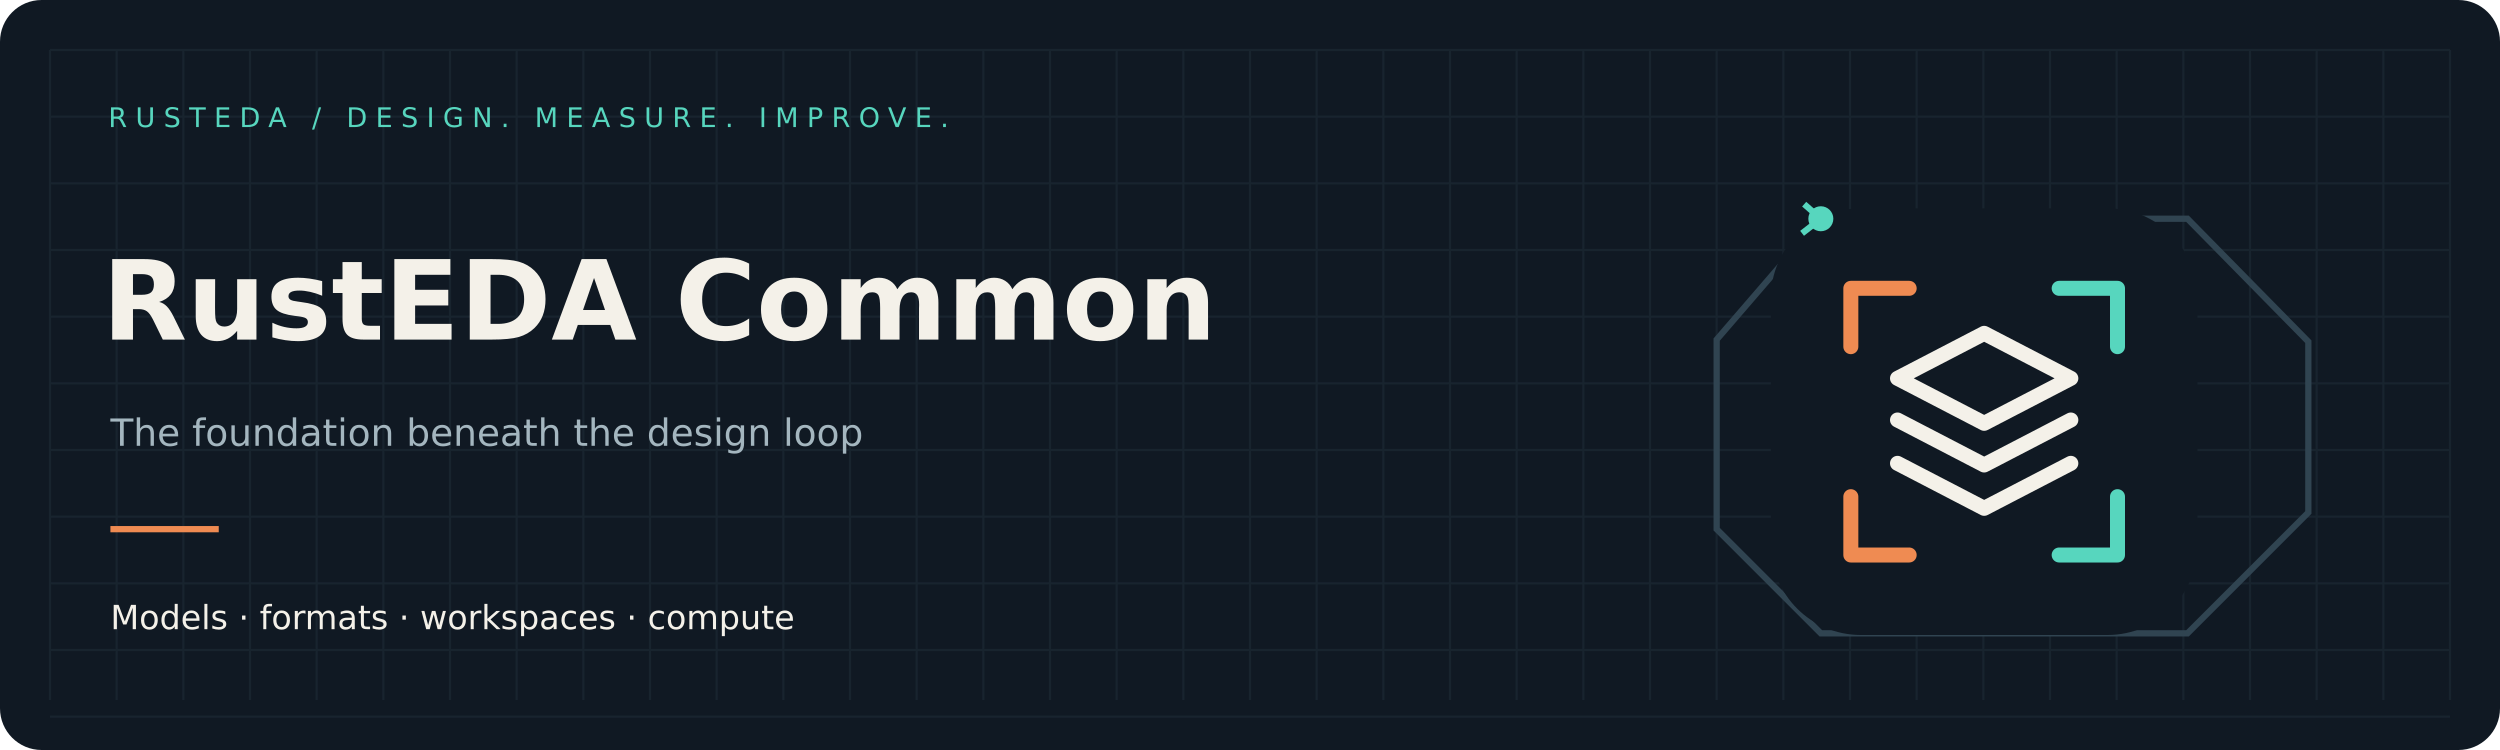
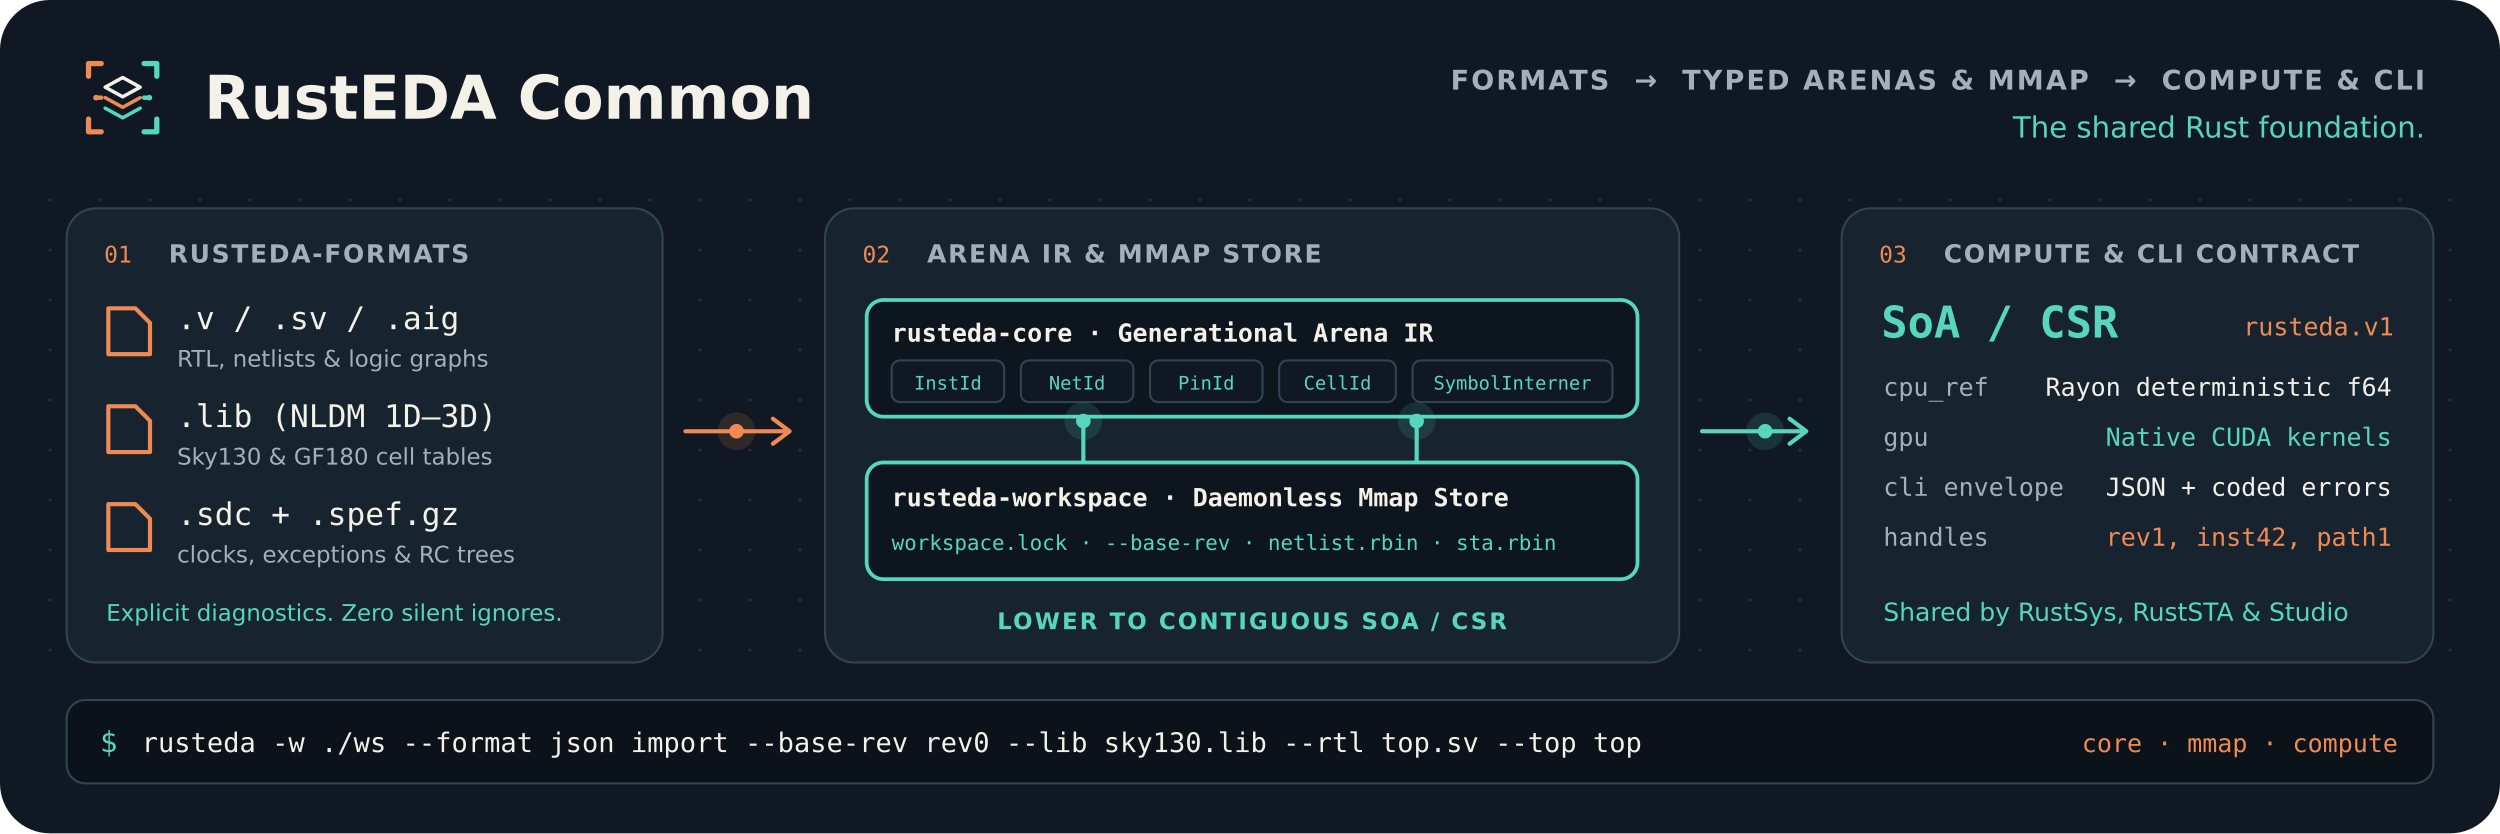
- <svg xmlns="http://www.w3.org/2000/svg" width="1200" height="360" viewBox="0 0 1200 360" role="img" aria-labelledby="title desc">
-   <rect width="1200" height="360" rx="20" fill="#101923" />
-   <g stroke="#304451" opacity=".25">
-     <path d="M24 24V336" />
-     <path d="M56 24V336" />
-     <path d="M88 24V336" />
-     <path d="M120 24V336" />
-     <path d="M152 24V336" />
-     <path d="M184 24V336" />
-     <path d="M216 24V336" />
-     <path d="M248 24V336" />
-     <path d="M280 24V336" />
-     <path d="M312 24V336" />
-     <path d="M344 24V336" />
-     <path d="M376 24V336" />
-     <path d="M408 24V336" />
-     <path d="M440 24V336" />
-     <path d="M472 24V336" />
-     <path d="M504 24V336" />
-     <path d="M536 24V336" />
-     <path d="M568 24V336" />
-     <path d="M600 24V336" />
-     <path d="M632 24V336" />
-     <path d="M664 24V336" />
-     <path d="M696 24V336" />
-     <path d="M728 24V336" />
-     <path d="M760 24V336" />
-     <path d="M792 24V336" />
-     <path d="M824 24V336" />
-     <path d="M856 24V336" />
-     <path d="M888 24V336" />
-     <path d="M920 24V336" />
-     <path d="M952 24V336" />
-     <path d="M984 24V336" />
-     <path d="M1016 24V336" />
-     <path d="M1048 24V336" />
-     <path d="M1080 24V336" />
-     <path d="M1112 24V336" />
-     <path d="M1144 24V336" />
-     <path d="M1176 24V336" />
-     <path d="M24 24H1176" />
-     <path d="M24 56H1176" />
-     <path d="M24 88H1176" />
-     <path d="M24 120H1176" />
-     <path d="M24 152H1176" />
-     <path d="M24 184H1176" />
-     <path d="M24 216H1176" />
-     <path d="M24 248H1176" />
-     <path d="M24 280H1176" />
-     <path d="M24 312H1176" />
-     <path d="M24 344H1176" />
+ <svg xmlns="http://www.w3.org/2000/svg" width="1200" height="400" viewBox="0 0 1200 400" role="img" aria-labelledby="title desc">
+   <rect width="1200" height="400" rx="24" fill="#101923" />
+   <g opacity=".15">
+     <circle cx="24" cy="96" r=".75" fill="#A1B0BA" />
+     <circle cx="24" cy="120" r=".75" fill="#A1B0BA" />
+     <circle cx="24" cy="144" r=".75" fill="#A1B0BA" />
+     <circle cx="24" cy="168" r=".75" fill="#A1B0BA" />
+     <circle cx="24" cy="192" r=".75" fill="#A1B0BA" />
+     <circle cx="24" cy="216" r=".75" fill="#A1B0BA" />
+     <circle cx="24" cy="240" r=".75" fill="#A1B0BA" />
+     <circle cx="24" cy="264" r=".75" fill="#A1B0BA" />
+     <circle cx="24" cy="288" r=".75" fill="#A1B0BA" />
+     <circle cx="24" cy="312" r=".75" fill="#A1B0BA" />
+     <circle cx="48" cy="96" r=".75" fill="#A1B0BA" />
+     <circle cx="48" cy="120" r=".75" fill="#A1B0BA" />
+     <circle cx="48" cy="144" r=".75" fill="#A1B0BA" />
+     <circle cx="48" cy="168" r=".75" fill="#A1B0BA" />
+     <circle cx="48" cy="192" r=".75" fill="#A1B0BA" />
+     <circle cx="48" cy="216" r=".75" fill="#A1B0BA" />
+     <circle cx="48" cy="240" r=".75" fill="#A1B0BA" />
+     <circle cx="48" cy="264" r=".75" fill="#A1B0BA" />
+     <circle cx="48" cy="288" r=".75" fill="#A1B0BA" />
+     <circle cx="48" cy="312" r=".75" fill="#A1B0BA" />
+     <circle cx="72" cy="96" r=".75" fill="#A1B0BA" />
+     <circle cx="72" cy="120" r=".75" fill="#A1B0BA" />
+     <circle cx="72" cy="144" r=".75" fill="#A1B0BA" />
+     <circle cx="72" cy="168" r=".75" fill="#A1B0BA" />
+     <circle cx="72" cy="192" r=".75" fill="#A1B0BA" />
+     <circle cx="72" cy="216" r=".75" fill="#A1B0BA" />
+     <circle cx="72" cy="240" r=".75" fill="#A1B0BA" />
+     <circle cx="72" cy="264" r=".75" fill="#A1B0BA" />
+     <circle cx="72" cy="288" r=".75" fill="#A1B0BA" />
+     <circle cx="72" cy="312" r=".75" fill="#A1B0BA" />
+     <circle cx="96" cy="96" r=".75" fill="#A1B0BA" />
+     <circle cx="96" cy="120" r=".75" fill="#A1B0BA" />
+     <circle cx="96" cy="144" r=".75" fill="#A1B0BA" />
+     <circle cx="96" cy="168" r=".75" fill="#A1B0BA" />
+     <circle cx="96" cy="192" r=".75" fill="#A1B0BA" />
+     <circle cx="96" cy="216" r=".75" fill="#A1B0BA" />
+     <circle cx="96" cy="240" r=".75" fill="#A1B0BA" />
+     <circle cx="96" cy="264" r=".75" fill="#A1B0BA" />
+     <circle cx="96" cy="288" r=".75" fill="#A1B0BA" />
+     <circle cx="96" cy="312" r=".75" fill="#A1B0BA" />
+     <circle cx="120" cy="96" r=".75" fill="#A1B0BA" />
+     <circle cx="120" cy="120" r=".75" fill="#A1B0BA" />
+     <circle cx="120" cy="144" r=".75" fill="#A1B0BA" />
+     <circle cx="120" cy="168" r=".75" fill="#A1B0BA" />
+     <circle cx="120" cy="192" r=".75" fill="#A1B0BA" />
+     <circle cx="120" cy="216" r=".75" fill="#A1B0BA" />
+     <circle cx="120" cy="240" r=".75" fill="#A1B0BA" />
+     <circle cx="120" cy="264" r=".75" fill="#A1B0BA" />
+     <circle cx="120" cy="288" r=".75" fill="#A1B0BA" />
+     <circle cx="120" cy="312" r=".75" fill="#A1B0BA" />
+     <circle cx="144" cy="96" r=".75" fill="#A1B0BA" />
+     <circle cx="144" cy="120" r=".75" fill="#A1B0BA" />
+     <circle cx="144" cy="144" r=".75" fill="#A1B0BA" />
+     <circle cx="144" cy="168" r=".75" fill="#A1B0BA" />
+     <circle cx="144" cy="192" r=".75" fill="#A1B0BA" />
+     <circle cx="144" cy="216" r=".75" fill="#A1B0BA" />
+     <circle cx="144" cy="240" r=".75" fill="#A1B0BA" />
+     <circle cx="144" cy="264" r=".75" fill="#A1B0BA" />
+     <circle cx="144" cy="288" r=".75" fill="#A1B0BA" />
+     <circle cx="144" cy="312" r=".75" fill="#A1B0BA" />
+     <circle cx="168" cy="96" r=".75" fill="#A1B0BA" />
+     <circle cx="168" cy="120" r=".75" fill="#A1B0BA" />
+     <circle cx="168" cy="144" r=".75" fill="#A1B0BA" />
+     <circle cx="168" cy="168" r=".75" fill="#A1B0BA" />
+     <circle cx="168" cy="192" r=".75" fill="#A1B0BA" />
+     <circle cx="168" cy="216" r=".75" fill="#A1B0BA" />
+     <circle cx="168" cy="240" r=".75" fill="#A1B0BA" />
+     <circle cx="168" cy="264" r=".75" fill="#A1B0BA" />
+     <circle cx="168" cy="288" r=".75" fill="#A1B0BA" />
+     <circle cx="168" cy="312" r=".75" fill="#A1B0BA" />
+     <circle cx="192" cy="96" r=".75" fill="#A1B0BA" />
+     <circle cx="192" cy="120" r=".75" fill="#A1B0BA" />
+     <circle cx="192" cy="144" r=".75" fill="#A1B0BA" />
+     <circle cx="192" cy="168" r=".75" fill="#A1B0BA" />
+     <circle cx="192" cy="192" r=".75" fill="#A1B0BA" />
+     <circle cx="192" cy="216" r=".75" fill="#A1B0BA" />
+     <circle cx="192" cy="240" r=".75" fill="#A1B0BA" />
+     <circle cx="192" cy="264" r=".75" fill="#A1B0BA" />
+     <circle cx="192" cy="288" r=".75" fill="#A1B0BA" />
+     <circle cx="192" cy="312" r=".75" fill="#A1B0BA" />
+     <circle cx="216" cy="96" r=".75" fill="#A1B0BA" />
+     <circle cx="216" cy="120" r=".75" fill="#A1B0BA" />
+     <circle cx="216" cy="144" r=".75" fill="#A1B0BA" />
+     <circle cx="216" cy="168" r=".75" fill="#A1B0BA" />
+     <circle cx="216" cy="192" r=".75" fill="#A1B0BA" />
+     <circle cx="216" cy="216" r=".75" fill="#A1B0BA" />
+     <circle cx="216" cy="240" r=".75" fill="#A1B0BA" />
+     <circle cx="216" cy="264" r=".75" fill="#A1B0BA" />
+     <circle cx="216" cy="288" r=".75" fill="#A1B0BA" />
+     <circle cx="216" cy="312" r=".75" fill="#A1B0BA" />
+     <circle cx="240" cy="96" r=".75" fill="#A1B0BA" />
+     <circle cx="240" cy="120" r=".75" fill="#A1B0BA" />
+     <circle cx="240" cy="144" r=".75" fill="#A1B0BA" />
+     <circle cx="240" cy="168" r=".75" fill="#A1B0BA" />
+     <circle cx="240" cy="192" r=".75" fill="#A1B0BA" />
+     <circle cx="240" cy="216" r=".75" fill="#A1B0BA" />
+     <circle cx="240" cy="240" r=".75" fill="#A1B0BA" />
+     <circle cx="240" cy="264" r=".75" fill="#A1B0BA" />
+     <circle cx="240" cy="288" r=".75" fill="#A1B0BA" />
+     <circle cx="240" cy="312" r=".75" fill="#A1B0BA" />
+     <circle cx="264" cy="96" r=".75" fill="#A1B0BA" />
+     <circle cx="264" cy="120" r=".75" fill="#A1B0BA" />
+     <circle cx="264" cy="144" r=".75" fill="#A1B0BA" />
+     <circle cx="264" cy="168" r=".75" fill="#A1B0BA" />
+     <circle cx="264" cy="192" r=".75" fill="#A1B0BA" />
+     <circle cx="264" cy="216" r=".75" fill="#A1B0BA" />
+     <circle cx="264" cy="240" r=".75" fill="#A1B0BA" />
+     <circle cx="264" cy="264" r=".75" fill="#A1B0BA" />
+     <circle cx="264" cy="288" r=".75" fill="#A1B0BA" />
+     <circle cx="264" cy="312" r=".75" fill="#A1B0BA" />
+     <circle cx="288" cy="96" r=".75" fill="#A1B0BA" />
+     <circle cx="288" cy="120" r=".75" fill="#A1B0BA" />
+     <circle cx="288" cy="144" r=".75" fill="#A1B0BA" />
+     <circle cx="288" cy="168" r=".75" fill="#A1B0BA" />
+     <circle cx="288" cy="192" r=".75" fill="#A1B0BA" />
+     <circle cx="288" cy="216" r=".75" fill="#A1B0BA" />
+     <circle cx="288" cy="240" r=".75" fill="#A1B0BA" />
+     <circle cx="288" cy="264" r=".75" fill="#A1B0BA" />
+     <circle cx="288" cy="288" r=".75" fill="#A1B0BA" />
+     <circle cx="288" cy="312" r=".75" fill="#A1B0BA" />
+     <circle cx="312" cy="96" r=".75" fill="#A1B0BA" />
+     <circle cx="312" cy="120" r=".75" fill="#A1B0BA" />
+     <circle cx="312" cy="144" r=".75" fill="#A1B0BA" />
+     <circle cx="312" cy="168" r=".75" fill="#A1B0BA" />
+     <circle cx="312" cy="192" r=".75" fill="#A1B0BA" />
+     <circle cx="312" cy="216" r=".75" fill="#A1B0BA" />
+     <circle cx="312" cy="240" r=".75" fill="#A1B0BA" />
+     <circle cx="312" cy="264" r=".75" fill="#A1B0BA" />
+     <circle cx="312" cy="288" r=".75" fill="#A1B0BA" />
+     <circle cx="312" cy="312" r=".75" fill="#A1B0BA" />
+     <circle cx="336" cy="96" r=".75" fill="#A1B0BA" />
+     <circle cx="336" cy="120" r=".75" fill="#A1B0BA" />
+     <circle cx="336" cy="144" r=".75" fill="#A1B0BA" />
+     <circle cx="336" cy="168" r=".75" fill="#A1B0BA" />
+     <circle cx="336" cy="192" r=".75" fill="#A1B0BA" />
+     <circle cx="336" cy="216" r=".75" fill="#A1B0BA" />
+     <circle cx="336" cy="240" r=".75" fill="#A1B0BA" />
+     <circle cx="336" cy="264" r=".75" fill="#A1B0BA" />
+     <circle cx="336" cy="288" r=".75" fill="#A1B0BA" />
+     <circle cx="336" cy="312" r=".75" fill="#A1B0BA" />
+     <circle cx="360" cy="96" r=".75" fill="#A1B0BA" />
+     <circle cx="360" cy="120" r=".75" fill="#A1B0BA" />
+     <circle cx="360" cy="144" r=".75" fill="#A1B0BA" />
+     <circle cx="360" cy="168" r=".75" fill="#A1B0BA" />
+     <circle cx="360" cy="192" r=".75" fill="#A1B0BA" />
+     <circle cx="360" cy="216" r=".75" fill="#A1B0BA" />
+     <circle cx="360" cy="240" r=".75" fill="#A1B0BA" />
+     <circle cx="360" cy="264" r=".75" fill="#A1B0BA" />
+     <circle cx="360" cy="288" r=".75" fill="#A1B0BA" />
+     <circle cx="360" cy="312" r=".75" fill="#A1B0BA" />
+     <circle cx="384" cy="96" r=".75" fill="#A1B0BA" />
+     <circle cx="384" cy="120" r=".75" fill="#A1B0BA" />
+     <circle cx="384" cy="144" r=".75" fill="#A1B0BA" />
+     <circle cx="384" cy="168" r=".75" fill="#A1B0BA" />
+     <circle cx="384" cy="192" r=".75" fill="#A1B0BA" />
+     <circle cx="384" cy="216" r=".75" fill="#A1B0BA" />
+     <circle cx="384" cy="240" r=".75" fill="#A1B0BA" />
+     <circle cx="384" cy="264" r=".75" fill="#A1B0BA" />
+     <circle cx="384" cy="288" r=".75" fill="#A1B0BA" />
+     <circle cx="384" cy="312" r=".75" fill="#A1B0BA" />
+     <circle cx="408" cy="96" r=".75" fill="#A1B0BA" />
+     <circle cx="408" cy="120" r=".75" fill="#A1B0BA" />
+     <circle cx="408" cy="144" r=".75" fill="#A1B0BA" />
+     <circle cx="408" cy="168" r=".75" fill="#A1B0BA" />
+     <circle cx="408" cy="192" r=".75" fill="#A1B0BA" />
+     <circle cx="408" cy="216" r=".75" fill="#A1B0BA" />
+     <circle cx="408" cy="240" r=".75" fill="#A1B0BA" />
+     <circle cx="408" cy="264" r=".75" fill="#A1B0BA" />
+     <circle cx="408" cy="288" r=".75" fill="#A1B0BA" />
+     <circle cx="408" cy="312" r=".75" fill="#A1B0BA" />
+     <circle cx="432" cy="96" r=".75" fill="#A1B0BA" />
+     <circle cx="432" cy="120" r=".75" fill="#A1B0BA" />
+     <circle cx="432" cy="144" r=".75" fill="#A1B0BA" />
+     <circle cx="432" cy="168" r=".75" fill="#A1B0BA" />
+     <circle cx="432" cy="192" r=".75" fill="#A1B0BA" />
+     <circle cx="432" cy="216" r=".75" fill="#A1B0BA" />
+     <circle cx="432" cy="240" r=".75" fill="#A1B0BA" />
+     <circle cx="432" cy="264" r=".75" fill="#A1B0BA" />
+     <circle cx="432" cy="288" r=".75" fill="#A1B0BA" />
+     <circle cx="432" cy="312" r=".75" fill="#A1B0BA" />
+     <circle cx="456" cy="96" r=".75" fill="#A1B0BA" />
+     <circle cx="456" cy="120" r=".75" fill="#A1B0BA" />
+     <circle cx="456" cy="144" r=".75" fill="#A1B0BA" />
+     <circle cx="456" cy="168" r=".75" fill="#A1B0BA" />
+     <circle cx="456" cy="192" r=".75" fill="#A1B0BA" />
+     <circle cx="456" cy="216" r=".75" fill="#A1B0BA" />
+     <circle cx="456" cy="240" r=".75" fill="#A1B0BA" />
+     <circle cx="456" cy="264" r=".75" fill="#A1B0BA" />
+     <circle cx="456" cy="288" r=".75" fill="#A1B0BA" />
+     <circle cx="456" cy="312" r=".75" fill="#A1B0BA" />
+     <circle cx="480" cy="96" r=".75" fill="#A1B0BA" />
+     <circle cx="480" cy="120" r=".75" fill="#A1B0BA" />
+     <circle cx="480" cy="144" r=".75" fill="#A1B0BA" />
+     <circle cx="480" cy="168" r=".75" fill="#A1B0BA" />
+     <circle cx="480" cy="192" r=".75" fill="#A1B0BA" />
+     <circle cx="480" cy="216" r=".75" fill="#A1B0BA" />
+     <circle cx="480" cy="240" r=".75" fill="#A1B0BA" />
+     <circle cx="480" cy="264" r=".75" fill="#A1B0BA" />
+     <circle cx="480" cy="288" r=".75" fill="#A1B0BA" />
+     <circle cx="480" cy="312" r=".75" fill="#A1B0BA" />
+     <circle cx="504" cy="96" r=".75" fill="#A1B0BA" />
+     <circle cx="504" cy="120" r=".75" fill="#A1B0BA" />
+     <circle cx="504" cy="144" r=".75" fill="#A1B0BA" />
+     <circle cx="504" cy="168" r=".75" fill="#A1B0BA" />
+     <circle cx="504" cy="192" r=".75" fill="#A1B0BA" />
+     <circle cx="504" cy="216" r=".75" fill="#A1B0BA" />
+     <circle cx="504" cy="240" r=".75" fill="#A1B0BA" />
+     <circle cx="504" cy="264" r=".75" fill="#A1B0BA" />
+     <circle cx="504" cy="288" r=".75" fill="#A1B0BA" />
+     <circle cx="504" cy="312" r=".75" fill="#A1B0BA" />
+     <circle cx="528" cy="96" r=".75" fill="#A1B0BA" />
+     <circle cx="528" cy="120" r=".75" fill="#A1B0BA" />
+     <circle cx="528" cy="144" r=".75" fill="#A1B0BA" />
+     <circle cx="528" cy="168" r=".75" fill="#A1B0BA" />
+     <circle cx="528" cy="192" r=".75" fill="#A1B0BA" />
+     <circle cx="528" cy="216" r=".75" fill="#A1B0BA" />
+     <circle cx="528" cy="240" r=".75" fill="#A1B0BA" />
+     <circle cx="528" cy="264" r=".75" fill="#A1B0BA" />
+     <circle cx="528" cy="288" r=".75" fill="#A1B0BA" />
+     <circle cx="528" cy="312" r=".75" fill="#A1B0BA" />
+     <circle cx="552" cy="96" r=".75" fill="#A1B0BA" />
+     <circle cx="552" cy="120" r=".75" fill="#A1B0BA" />
+     <circle cx="552" cy="144" r=".75" fill="#A1B0BA" />
+     <circle cx="552" cy="168" r=".75" fill="#A1B0BA" />
+     <circle cx="552" cy="192" r=".75" fill="#A1B0BA" />
+     <circle cx="552" cy="216" r=".75" fill="#A1B0BA" />
+     <circle cx="552" cy="240" r=".75" fill="#A1B0BA" />
+     <circle cx="552" cy="264" r=".75" fill="#A1B0BA" />
+     <circle cx="552" cy="288" r=".75" fill="#A1B0BA" />
+     <circle cx="552" cy="312" r=".75" fill="#A1B0BA" />
+     <circle cx="576" cy="96" r=".75" fill="#A1B0BA" />
+     <circle cx="576" cy="120" r=".75" fill="#A1B0BA" />
+     <circle cx="576" cy="144" r=".75" fill="#A1B0BA" />
+     <circle cx="576" cy="168" r=".75" fill="#A1B0BA" />
+     <circle cx="576" cy="192" r=".75" fill="#A1B0BA" />
+     <circle cx="576" cy="216" r=".75" fill="#A1B0BA" />
+     <circle cx="576" cy="240" r=".75" fill="#A1B0BA" />
+     <circle cx="576" cy="264" r=".75" fill="#A1B0BA" />
+     <circle cx="576" cy="288" r=".75" fill="#A1B0BA" />
+     <circle cx="576" cy="312" r=".75" fill="#A1B0BA" />
+     <circle cx="600" cy="96" r=".75" fill="#A1B0BA" />
+     <circle cx="600" cy="120" r=".75" fill="#A1B0BA" />
+     <circle cx="600" cy="144" r=".75" fill="#A1B0BA" />
+     <circle cx="600" cy="168" r=".75" fill="#A1B0BA" />
+     <circle cx="600" cy="192" r=".75" fill="#A1B0BA" />
+     <circle cx="600" cy="216" r=".75" fill="#A1B0BA" />
+     <circle cx="600" cy="240" r=".75" fill="#A1B0BA" />
+     <circle cx="600" cy="264" r=".75" fill="#A1B0BA" />
+     <circle cx="600" cy="288" r=".75" fill="#A1B0BA" />
+     <circle cx="600" cy="312" r=".75" fill="#A1B0BA" />
+     <circle cx="624" cy="96" r=".75" fill="#A1B0BA" />
+     <circle cx="624" cy="120" r=".75" fill="#A1B0BA" />
+     <circle cx="624" cy="144" r=".75" fill="#A1B0BA" />
+     <circle cx="624" cy="168" r=".75" fill="#A1B0BA" />
+     <circle cx="624" cy="192" r=".75" fill="#A1B0BA" />
+     <circle cx="624" cy="216" r=".75" fill="#A1B0BA" />
+     <circle cx="624" cy="240" r=".75" fill="#A1B0BA" />
+     <circle cx="624" cy="264" r=".75" fill="#A1B0BA" />
+     <circle cx="624" cy="288" r=".75" fill="#A1B0BA" />
+     <circle cx="624" cy="312" r=".75" fill="#A1B0BA" />
+     <circle cx="648" cy="96" r=".75" fill="#A1B0BA" />
+     <circle cx="648" cy="120" r=".75" fill="#A1B0BA" />
+     <circle cx="648" cy="144" r=".75" fill="#A1B0BA" />
+     <circle cx="648" cy="168" r=".75" fill="#A1B0BA" />
+     <circle cx="648" cy="192" r=".75" fill="#A1B0BA" />
+     <circle cx="648" cy="216" r=".75" fill="#A1B0BA" />
+     <circle cx="648" cy="240" r=".75" fill="#A1B0BA" />
+     <circle cx="648" cy="264" r=".75" fill="#A1B0BA" />
+     <circle cx="648" cy="288" r=".75" fill="#A1B0BA" />
+     <circle cx="648" cy="312" r=".75" fill="#A1B0BA" />
+     <circle cx="672" cy="96" r=".75" fill="#A1B0BA" />
+     <circle cx="672" cy="120" r=".75" fill="#A1B0BA" />
+     <circle cx="672" cy="144" r=".75" fill="#A1B0BA" />
+     <circle cx="672" cy="168" r=".75" fill="#A1B0BA" />
+     <circle cx="672" cy="192" r=".75" fill="#A1B0BA" />
+     <circle cx="672" cy="216" r=".75" fill="#A1B0BA" />
+     <circle cx="672" cy="240" r=".75" fill="#A1B0BA" />
+     <circle cx="672" cy="264" r=".75" fill="#A1B0BA" />
+     <circle cx="672" cy="288" r=".75" fill="#A1B0BA" />
+     <circle cx="672" cy="312" r=".75" fill="#A1B0BA" />
+     <circle cx="696" cy="96" r=".75" fill="#A1B0BA" />
+     <circle cx="696" cy="120" r=".75" fill="#A1B0BA" />
+     <circle cx="696" cy="144" r=".75" fill="#A1B0BA" />
+     <circle cx="696" cy="168" r=".75" fill="#A1B0BA" />
+     <circle cx="696" cy="192" r=".75" fill="#A1B0BA" />
+     <circle cx="696" cy="216" r=".75" fill="#A1B0BA" />
+     <circle cx="696" cy="240" r=".75" fill="#A1B0BA" />
+     <circle cx="696" cy="264" r=".75" fill="#A1B0BA" />
+     <circle cx="696" cy="288" r=".75" fill="#A1B0BA" />
+     <circle cx="696" cy="312" r=".75" fill="#A1B0BA" />
+     <circle cx="720" cy="96" r=".75" fill="#A1B0BA" />
+     <circle cx="720" cy="120" r=".75" fill="#A1B0BA" />
+     <circle cx="720" cy="144" r=".75" fill="#A1B0BA" />
+     <circle cx="720" cy="168" r=".75" fill="#A1B0BA" />
+     <circle cx="720" cy="192" r=".75" fill="#A1B0BA" />
+     <circle cx="720" cy="216" r=".75" fill="#A1B0BA" />
+     <circle cx="720" cy="240" r=".75" fill="#A1B0BA" />
+     <circle cx="720" cy="264" r=".75" fill="#A1B0BA" />
+     <circle cx="720" cy="288" r=".75" fill="#A1B0BA" />
+     <circle cx="720" cy="312" r=".75" fill="#A1B0BA" />
+     <circle cx="744" cy="96" r=".75" fill="#A1B0BA" />
+     <circle cx="744" cy="120" r=".75" fill="#A1B0BA" />
+     <circle cx="744" cy="144" r=".75" fill="#A1B0BA" />
+     <circle cx="744" cy="168" r=".75" fill="#A1B0BA" />
+     <circle cx="744" cy="192" r=".75" fill="#A1B0BA" />
+     <circle cx="744" cy="216" r=".75" fill="#A1B0BA" />
+     <circle cx="744" cy="240" r=".75" fill="#A1B0BA" />
+     <circle cx="744" cy="264" r=".75" fill="#A1B0BA" />
+     <circle cx="744" cy="288" r=".75" fill="#A1B0BA" />
+     <circle cx="744" cy="312" r=".75" fill="#A1B0BA" />
+     <circle cx="768" cy="96" r=".75" fill="#A1B0BA" />
+     <circle cx="768" cy="120" r=".75" fill="#A1B0BA" />
+     <circle cx="768" cy="144" r=".75" fill="#A1B0BA" />
+     <circle cx="768" cy="168" r=".75" fill="#A1B0BA" />
+     <circle cx="768" cy="192" r=".75" fill="#A1B0BA" />
+     <circle cx="768" cy="216" r=".75" fill="#A1B0BA" />
+     <circle cx="768" cy="240" r=".75" fill="#A1B0BA" />
+     <circle cx="768" cy="264" r=".75" fill="#A1B0BA" />
+     <circle cx="768" cy="288" r=".75" fill="#A1B0BA" />
+     <circle cx="768" cy="312" r=".75" fill="#A1B0BA" />
+     <circle cx="792" cy="96" r=".75" fill="#A1B0BA" />
+     <circle cx="792" cy="120" r=".75" fill="#A1B0BA" />
+     <circle cx="792" cy="144" r=".75" fill="#A1B0BA" />
+     <circle cx="792" cy="168" r=".75" fill="#A1B0BA" />
+     <circle cx="792" cy="192" r=".75" fill="#A1B0BA" />
+     <circle cx="792" cy="216" r=".75" fill="#A1B0BA" />
+     <circle cx="792" cy="240" r=".75" fill="#A1B0BA" />
+     <circle cx="792" cy="264" r=".75" fill="#A1B0BA" />
+     <circle cx="792" cy="288" r=".75" fill="#A1B0BA" />
+     <circle cx="792" cy="312" r=".75" fill="#A1B0BA" />
+     <circle cx="816" cy="96" r=".75" fill="#A1B0BA" />
+     <circle cx="816" cy="120" r=".75" fill="#A1B0BA" />
+     <circle cx="816" cy="144" r=".75" fill="#A1B0BA" />
+     <circle cx="816" cy="168" r=".75" fill="#A1B0BA" />
+     <circle cx="816" cy="192" r=".75" fill="#A1B0BA" />
+     <circle cx="816" cy="216" r=".75" fill="#A1B0BA" />
+     <circle cx="816" cy="240" r=".75" fill="#A1B0BA" />
+     <circle cx="816" cy="264" r=".75" fill="#A1B0BA" />
+     <circle cx="816" cy="288" r=".75" fill="#A1B0BA" />
+     <circle cx="816" cy="312" r=".75" fill="#A1B0BA" />
+     <circle cx="840" cy="96" r=".75" fill="#A1B0BA" />
+     <circle cx="840" cy="120" r=".75" fill="#A1B0BA" />
+     <circle cx="840" cy="144" r=".75" fill="#A1B0BA" />
+     <circle cx="840" cy="168" r=".75" fill="#A1B0BA" />
+     <circle cx="840" cy="192" r=".75" fill="#A1B0BA" />
+     <circle cx="840" cy="216" r=".75" fill="#A1B0BA" />
+     <circle cx="840" cy="240" r=".75" fill="#A1B0BA" />
+     <circle cx="840" cy="264" r=".75" fill="#A1B0BA" />
+     <circle cx="840" cy="288" r=".75" fill="#A1B0BA" />
+     <circle cx="840" cy="312" r=".75" fill="#A1B0BA" />
+     <circle cx="864" cy="96" r=".75" fill="#A1B0BA" />
+     <circle cx="864" cy="120" r=".75" fill="#A1B0BA" />
+     <circle cx="864" cy="144" r=".75" fill="#A1B0BA" />
+     <circle cx="864" cy="168" r=".75" fill="#A1B0BA" />
+     <circle cx="864" cy="192" r=".75" fill="#A1B0BA" />
+     <circle cx="864" cy="216" r=".75" fill="#A1B0BA" />
+     <circle cx="864" cy="240" r=".75" fill="#A1B0BA" />
+     <circle cx="864" cy="264" r=".75" fill="#A1B0BA" />
+     <circle cx="864" cy="288" r=".75" fill="#A1B0BA" />
+     <circle cx="864" cy="312" r=".75" fill="#A1B0BA" />
+     <circle cx="888" cy="96" r=".75" fill="#A1B0BA" />
+     <circle cx="888" cy="120" r=".75" fill="#A1B0BA" />
+     <circle cx="888" cy="144" r=".75" fill="#A1B0BA" />
+     <circle cx="888" cy="168" r=".75" fill="#A1B0BA" />
+     <circle cx="888" cy="192" r=".75" fill="#A1B0BA" />
+     <circle cx="888" cy="216" r=".75" fill="#A1B0BA" />
+     <circle cx="888" cy="240" r=".75" fill="#A1B0BA" />
+     <circle cx="888" cy="264" r=".75" fill="#A1B0BA" />
+     <circle cx="888" cy="288" r=".75" fill="#A1B0BA" />
+     <circle cx="888" cy="312" r=".75" fill="#A1B0BA" />
+     <circle cx="912" cy="96" r=".75" fill="#A1B0BA" />
+     <circle cx="912" cy="120" r=".75" fill="#A1B0BA" />
+     <circle cx="912" cy="144" r=".75" fill="#A1B0BA" />
+     <circle cx="912" cy="168" r=".75" fill="#A1B0BA" />
+     <circle cx="912" cy="192" r=".75" fill="#A1B0BA" />
+     <circle cx="912" cy="216" r=".75" fill="#A1B0BA" />
+     <circle cx="912" cy="240" r=".75" fill="#A1B0BA" />
+     <circle cx="912" cy="264" r=".75" fill="#A1B0BA" />
+     <circle cx="912" cy="288" r=".75" fill="#A1B0BA" />
+     <circle cx="912" cy="312" r=".75" fill="#A1B0BA" />
+     <circle cx="936" cy="96" r=".75" fill="#A1B0BA" />
+     <circle cx="936" cy="120" r=".75" fill="#A1B0BA" />
+     <circle cx="936" cy="144" r=".75" fill="#A1B0BA" />
+     <circle cx="936" cy="168" r=".75" fill="#A1B0BA" />
+     <circle cx="936" cy="192" r=".75" fill="#A1B0BA" />
+     <circle cx="936" cy="216" r=".75" fill="#A1B0BA" />
+     <circle cx="936" cy="240" r=".75" fill="#A1B0BA" />
+     <circle cx="936" cy="264" r=".75" fill="#A1B0BA" />
+     <circle cx="936" cy="288" r=".75" fill="#A1B0BA" />
+     <circle cx="936" cy="312" r=".75" fill="#A1B0BA" />
+     <circle cx="960" cy="96" r=".75" fill="#A1B0BA" />
+     <circle cx="960" cy="120" r=".75" fill="#A1B0BA" />
+     <circle cx="960" cy="144" r=".75" fill="#A1B0BA" />
+     <circle cx="960" cy="168" r=".75" fill="#A1B0BA" />
+     <circle cx="960" cy="192" r=".75" fill="#A1B0BA" />
+     <circle cx="960" cy="216" r=".75" fill="#A1B0BA" />
+     <circle cx="960" cy="240" r=".75" fill="#A1B0BA" />
+     <circle cx="960" cy="264" r=".75" fill="#A1B0BA" />
+     <circle cx="960" cy="288" r=".75" fill="#A1B0BA" />
+     <circle cx="960" cy="312" r=".75" fill="#A1B0BA" />
+     <circle cx="984" cy="96" r=".75" fill="#A1B0BA" />
+     <circle cx="984" cy="120" r=".75" fill="#A1B0BA" />
+     <circle cx="984" cy="144" r=".75" fill="#A1B0BA" />
+     <circle cx="984" cy="168" r=".75" fill="#A1B0BA" />
+     <circle cx="984" cy="192" r=".75" fill="#A1B0BA" />
+     <circle cx="984" cy="216" r=".75" fill="#A1B0BA" />
+     <circle cx="984" cy="240" r=".75" fill="#A1B0BA" />
+     <circle cx="984" cy="264" r=".75" fill="#A1B0BA" />
+     <circle cx="984" cy="288" r=".75" fill="#A1B0BA" />
+     <circle cx="984" cy="312" r=".75" fill="#A1B0BA" />
+     <circle cx="1008" cy="96" r=".75" fill="#A1B0BA" />
+     <circle cx="1008" cy="120" r=".75" fill="#A1B0BA" />
+     <circle cx="1008" cy="144" r=".75" fill="#A1B0BA" />
+     <circle cx="1008" cy="168" r=".75" fill="#A1B0BA" />
+     <circle cx="1008" cy="192" r=".75" fill="#A1B0BA" />
+     <circle cx="1008" cy="216" r=".75" fill="#A1B0BA" />
+     <circle cx="1008" cy="240" r=".75" fill="#A1B0BA" />
+     <circle cx="1008" cy="264" r=".75" fill="#A1B0BA" />
+     <circle cx="1008" cy="288" r=".75" fill="#A1B0BA" />
+     <circle cx="1008" cy="312" r=".75" fill="#A1B0BA" />
+     <circle cx="1032" cy="96" r=".75" fill="#A1B0BA" />
+     <circle cx="1032" cy="120" r=".75" fill="#A1B0BA" />
+     <circle cx="1032" cy="144" r=".75" fill="#A1B0BA" />
+     <circle cx="1032" cy="168" r=".75" fill="#A1B0BA" />
+     <circle cx="1032" cy="192" r=".75" fill="#A1B0BA" />
+     <circle cx="1032" cy="216" r=".75" fill="#A1B0BA" />
+     <circle cx="1032" cy="240" r=".75" fill="#A1B0BA" />
+     <circle cx="1032" cy="264" r=".75" fill="#A1B0BA" />
+     <circle cx="1032" cy="288" r=".75" fill="#A1B0BA" />
+     <circle cx="1032" cy="312" r=".75" fill="#A1B0BA" />
+     <circle cx="1056" cy="96" r=".75" fill="#A1B0BA" />
+     <circle cx="1056" cy="120" r=".75" fill="#A1B0BA" />
+     <circle cx="1056" cy="144" r=".75" fill="#A1B0BA" />
+     <circle cx="1056" cy="168" r=".75" fill="#A1B0BA" />
+     <circle cx="1056" cy="192" r=".75" fill="#A1B0BA" />
+     <circle cx="1056" cy="216" r=".75" fill="#A1B0BA" />
+     <circle cx="1056" cy="240" r=".75" fill="#A1B0BA" />
+     <circle cx="1056" cy="264" r=".75" fill="#A1B0BA" />
+     <circle cx="1056" cy="288" r=".75" fill="#A1B0BA" />
+     <circle cx="1056" cy="312" r=".75" fill="#A1B0BA" />
+     <circle cx="1080" cy="96" r=".75" fill="#A1B0BA" />
+     <circle cx="1080" cy="120" r=".75" fill="#A1B0BA" />
+     <circle cx="1080" cy="144" r=".75" fill="#A1B0BA" />
+     <circle cx="1080" cy="168" r=".75" fill="#A1B0BA" />
+     <circle cx="1080" cy="192" r=".75" fill="#A1B0BA" />
+     <circle cx="1080" cy="216" r=".75" fill="#A1B0BA" />
+     <circle cx="1080" cy="240" r=".75" fill="#A1B0BA" />
+     <circle cx="1080" cy="264" r=".75" fill="#A1B0BA" />
+     <circle cx="1080" cy="288" r=".75" fill="#A1B0BA" />
+     <circle cx="1080" cy="312" r=".75" fill="#A1B0BA" />
+     <circle cx="1104" cy="96" r=".75" fill="#A1B0BA" />
+     <circle cx="1104" cy="120" r=".75" fill="#A1B0BA" />
+     <circle cx="1104" cy="144" r=".75" fill="#A1B0BA" />
+     <circle cx="1104" cy="168" r=".75" fill="#A1B0BA" />
+     <circle cx="1104" cy="192" r=".75" fill="#A1B0BA" />
+     <circle cx="1104" cy="216" r=".75" fill="#A1B0BA" />
+     <circle cx="1104" cy="240" r=".75" fill="#A1B0BA" />
+     <circle cx="1104" cy="264" r=".75" fill="#A1B0BA" />
+     <circle cx="1104" cy="288" r=".75" fill="#A1B0BA" />
+     <circle cx="1104" cy="312" r=".75" fill="#A1B0BA" />
+     <circle cx="1128" cy="96" r=".75" fill="#A1B0BA" />
+     <circle cx="1128" cy="120" r=".75" fill="#A1B0BA" />
+     <circle cx="1128" cy="144" r=".75" fill="#A1B0BA" />
+     <circle cx="1128" cy="168" r=".75" fill="#A1B0BA" />
+     <circle cx="1128" cy="192" r=".75" fill="#A1B0BA" />
+     <circle cx="1128" cy="216" r=".75" fill="#A1B0BA" />
+     <circle cx="1128" cy="240" r=".75" fill="#A1B0BA" />
+     <circle cx="1128" cy="264" r=".75" fill="#A1B0BA" />
+     <circle cx="1128" cy="288" r=".75" fill="#A1B0BA" />
+     <circle cx="1128" cy="312" r=".75" fill="#A1B0BA" />
+     <circle cx="1152" cy="96" r=".75" fill="#A1B0BA" />
+     <circle cx="1152" cy="120" r=".75" fill="#A1B0BA" />
+     <circle cx="1152" cy="144" r=".75" fill="#A1B0BA" />
+     <circle cx="1152" cy="168" r=".75" fill="#A1B0BA" />
+     <circle cx="1152" cy="192" r=".75" fill="#A1B0BA" />
+     <circle cx="1152" cy="216" r=".75" fill="#A1B0BA" />
+     <circle cx="1152" cy="240" r=".75" fill="#A1B0BA" />
+     <circle cx="1152" cy="264" r=".75" fill="#A1B0BA" />
+     <circle cx="1152" cy="288" r=".75" fill="#A1B0BA" />
+     <circle cx="1152" cy="312" r=".75" fill="#A1B0BA" />
+     <circle cx="1176" cy="96" r=".75" fill="#A1B0BA" />
+     <circle cx="1176" cy="120" r=".75" fill="#A1B0BA" />
+     <circle cx="1176" cy="144" r=".75" fill="#A1B0BA" />
+     <circle cx="1176" cy="168" r=".75" fill="#A1B0BA" />
+     <circle cx="1176" cy="192" r=".75" fill="#A1B0BA" />
+     <circle cx="1176" cy="216" r=".75" fill="#A1B0BA" />
+     <circle cx="1176" cy="240" r=".75" fill="#A1B0BA" />
+     <circle cx="1176" cy="264" r=".75" fill="#A1B0BA" />
+     <circle cx="1176" cy="288" r=".75" fill="#A1B0BA" />
+     <circle cx="1176" cy="312" r=".75" fill="#A1B0BA" />
  </g>
-   <text x="52" y="61" fill="#57D6BE" font-family="DejaVu Sans,sans-serif" font-size="13" letter-spacing="4">RUSTEDA / DESIGN. MEASURE. IMPROVE.</text>
-   <text x="49" y="163" fill="#F4F1E9" font-family="DejaVu Sans,sans-serif" font-size="53" font-weight="700">RustEDA Common</text>
-   <text x="53" y="214" fill="#A4B6BF" font-family="DejaVu Sans,sans-serif" font-size="18">The foundation beneath the design loop</text>
-   <path d="M53 254H105" stroke="#EF8B52" stroke-width="3" />
-   <text x="53" y="302" fill="#F4F1E9" font-family="DejaVu Sans,sans-serif" font-size="16">Models · formats · workspaces · compute</text>
-   <polyline points="874,105 1050,105 1108,164 1108,246 1050,304 874,304 824,254 824,163 874,105" fill="none" stroke="#304451" stroke-width="3" />
-   <g transform="translate(850 100) scale(.8)">
+   <g transform="translate(32 20) scale(.21)">
    <rect width="256" height="256" rx="54" fill="#101923" />
-     <g fill="none" stroke-width="9" stroke-linecap="round" stroke-linejoin="round">
-       <path d="M83 48H48V83M48 173V208H83" stroke="#EF8B52" />
-       <path d="M173 48H208V83M208 173V208H173" stroke="#57D6BE" />
-       <g stroke="#F4F1E9">
-         <polyline points="76,102 128,75 180,102 128,129 76,102" />
-         <polyline points="76,127 128,154 180,127" />
-         <polyline points="76,153 128,180 180,153" />
-       </g>
+     <g fill="none" stroke-width="12" stroke-linecap="round" stroke-linejoin="round">
+       <path d="M79 50H50V79M50 177V206H79" stroke="#EF8B52" />
+       <path d="M177 50H206V79M206 177V206H177" stroke="#57D6BE" />
+       <path d="M67 128H79" stroke="#EF8B52" stroke-width="10" />
+       <path d="M177 128H189" stroke="#57D6BE" stroke-width="10" />
+       <path d="M88 104L128 82L168 104L128 126Z" stroke="#F4F1E9" stroke-width="8" />
+       <path d="M88 128L128 150L168 128" stroke="#EF8B52" stroke-width="8" />
+       <path d="M88 152L128 174L168 152" stroke="#57D6BE" stroke-width="8" />
    </g>
+     <circle cx="67" cy="128" r="6.5" fill="#EF8B52" />
+     <circle cx="189" cy="128" r="6.5" fill="#57D6BE" />
  </g>
-   <circle cx="874" cy="105" r="6" fill="#57D6BE" />
-   <path d="M866 98L874 105L865 112" fill="none" stroke="#57D6BE" stroke-width="3" />
+   <text x="98" y="57" fill="#F4F1E9" font-family="DejaVu Sans,sans-serif" xml:space="preserve" font-size="29" font-weight="700">RustEDA Common</text>
+   <text x="1164" y="43" fill="#A1B0BA" font-family="DejaVu Sans,sans-serif" xml:space="preserve" font-size="13" font-weight="700" text-anchor="end" letter-spacing="1">FORMATS  →  TYPED ARENAS &amp; MMAP  →  COMPUTE &amp; CLI</text>
+   <text x="1164" y="66" fill="#57D6BE" font-family="DejaVu Sans,sans-serif" xml:space="preserve" font-size="14" font-weight="400" text-anchor="end">The shared Rust foundation.</text>
+   <rect x="32" y="100" width="286" height="218" rx="14" fill="#17242F" stroke="#304451" />
+   <text x="50" y="126" fill="#EF8B52" font-family="DejaVu Sans Mono,monospace" xml:space="preserve" font-size="11" font-weight="400">01</text>
+   <text x="81" y="126" fill="#A1B0BA" font-family="DejaVu Sans,sans-serif" xml:space="preserve" font-size="12" font-weight="700" letter-spacing=".8">RUSTEDA-FORMATS</text>
+   <rect x="396" y="100" width="410" height="218" rx="14" fill="#17242F" stroke="#304451" />
+   <text x="414" y="126" fill="#EF8B52" font-family="DejaVu Sans Mono,monospace" xml:space="preserve" font-size="11" font-weight="400">02</text>
+   <text x="445" y="126" fill="#A1B0BA" font-family="DejaVu Sans,sans-serif" xml:space="preserve" font-size="12" font-weight="700" letter-spacing=".8">ARENA IR &amp; MMAP STORE</text>
+   <rect x="884" y="100" width="284" height="218" rx="14" fill="#17242F" stroke="#304451" />
+   <text x="902" y="126" fill="#EF8B52" font-family="DejaVu Sans Mono,monospace" xml:space="preserve" font-size="11" font-weight="400">03</text>
+   <text x="933" y="126" fill="#A1B0BA" font-family="DejaVu Sans,sans-serif" xml:space="preserve" font-size="12" font-weight="700" letter-spacing=".8">COMPUTE &amp; CLI CONTRACT</text>
+   <path d="M52 148H65L72 155V170H52Z" fill="none" stroke="#EF8B52" stroke-width="2" stroke-linecap="round" stroke-linejoin="round" />
+   <text x="85" y="158" fill="#F4F1E9" font-family="DejaVu Sans Mono,monospace" xml:space="preserve" font-size="15" font-weight="400">.v / .sv / .aig</text>
+   <text x="85" y="176" fill="#A1B0BA" font-family="DejaVu Sans,sans-serif" xml:space="preserve" font-size="11" font-weight="400">RTL, netlists &amp; logic graphs</text>
+   <path d="M52 195H65L72 202V217H52Z" fill="none" stroke="#EF8B52" stroke-width="2" stroke-linecap="round" stroke-linejoin="round" />
+   <text x="85" y="205" fill="#F4F1E9" font-family="DejaVu Sans Mono,monospace" xml:space="preserve" font-size="15" font-weight="400">.lib (NLDM 1D–3D)</text>
+   <text x="85" y="223" fill="#A1B0BA" font-family="DejaVu Sans,sans-serif" xml:space="preserve" font-size="11" font-weight="400">Sky130 &amp; GF180 cell tables</text>
+   <path d="M52 242H65L72 249V264H52Z" fill="none" stroke="#EF8B52" stroke-width="2" stroke-linecap="round" stroke-linejoin="round" />
+   <text x="85" y="252" fill="#F4F1E9" font-family="DejaVu Sans Mono,monospace" xml:space="preserve" font-size="15" font-weight="400">.sdc + .spef.gz</text>
+   <text x="85" y="270" fill="#A1B0BA" font-family="DejaVu Sans,sans-serif" xml:space="preserve" font-size="11" font-weight="400">clocks, exceptions &amp; RC trees</text>
+   <text x="51" y="298" fill="#57D6BE" font-family="DejaVu Sans,sans-serif" xml:space="preserve" font-size="11" font-weight="400">Explicit diagnostics. Zero silent ignores.</text>
+   <path d="M329 207H377" fill="none" stroke="#EF8B52" stroke-width="2" stroke-linecap="round" stroke-linejoin="round" />
+   <path d="M371 201L379 207L371 213" fill="none" stroke="#EF8B52" stroke-width="2" stroke-linecap="round" stroke-linejoin="round" />
+   <circle cx="353.53" cy="207.00" r="9" fill="#EF8B52" opacity=".14" />
+   <circle cx="353.53" cy="207.00" r="3.5" fill="#EF8B52" />
+   <path d="M817 207H865" fill="none" stroke="#57D6BE" stroke-width="2" stroke-linecap="round" stroke-linejoin="round" />
+   <path d="M859 201L867 207L859 213" fill="none" stroke="#57D6BE" stroke-width="2" stroke-linecap="round" stroke-linejoin="round" />
+   <circle cx="847.28" cy="207.00" r="9" fill="#57D6BE" opacity=".14" />
+   <circle cx="847.28" cy="207.00" r="3.5" fill="#57D6BE" />
+   <rect x="416" y="144" width="370" height="56" rx="8" fill="#0D161F" stroke="#57D6BE" stroke-width="1.8" />
+   <text x="428" y="164" fill="#F4F1E9" font-family="DejaVu Sans Mono,monospace" xml:space="preserve" font-size="12" font-weight="700">rusteda-core · Generational Arena IR</text>
+   <rect x="428" y="173" width="54" height="20" rx="4" fill="#101923" stroke="#304451" />
+   <text x="455.0" y="187" fill="#57D6BE" font-family="DejaVu Sans Mono,monospace" xml:space="preserve" font-size="9" font-weight="400" text-anchor="middle">InstId</text>
+   <rect x="490" y="173" width="54" height="20" rx="4" fill="#101923" stroke="#304451" />
+   <text x="517.0" y="187" fill="#57D6BE" font-family="DejaVu Sans Mono,monospace" xml:space="preserve" font-size="9" font-weight="400" text-anchor="middle">NetId</text>
+   <rect x="552" y="173" width="54" height="20" rx="4" fill="#101923" stroke="#304451" />
+   <text x="579.0" y="187" fill="#57D6BE" font-family="DejaVu Sans Mono,monospace" xml:space="preserve" font-size="9" font-weight="400" text-anchor="middle">PinId</text>
+   <rect x="614" y="173" width="56" height="20" rx="4" fill="#101923" stroke="#304451" />
+   <text x="642.0" y="187" fill="#57D6BE" font-family="DejaVu Sans Mono,monospace" xml:space="preserve" font-size="9" font-weight="400" text-anchor="middle">CellId</text>
+   <rect x="678" y="173" width="96" height="20" rx="4" fill="#101923" stroke="#304451" />
+   <text x="726.0" y="187" fill="#57D6BE" font-family="DejaVu Sans Mono,monospace" xml:space="preserve" font-size="9" font-weight="400" text-anchor="middle">SymbolInterner</text>
+   <path d="M520 200V222" fill="none" stroke="#57D6BE" stroke-width="2" stroke-linecap="round" stroke-linejoin="round" />
+   <circle cx="520.00" cy="202.10" r="9" fill="#57D6BE" opacity=".14" />
+   <circle cx="520.00" cy="202.10" r="3.5" fill="#57D6BE" />
+   <path d="M680 200V222" fill="none" stroke="#57D6BE" stroke-width="2" stroke-linecap="round" stroke-linejoin="round" />
+   <circle cx="680.00" cy="202.10" r="9" fill="#57D6BE" opacity=".14" />
+   <circle cx="680.00" cy="202.10" r="3.5" fill="#57D6BE" />
+   <rect x="416" y="222" width="370" height="56" rx="8" fill="#0D161F" stroke="#57D6BE" stroke-width="1.8" />
+   <text x="428" y="243" fill="#F4F1E9" font-family="DejaVu Sans Mono,monospace" xml:space="preserve" font-size="12" font-weight="700">rusteda-workspace · Daemonless Mmap Store</text>
+   <text x="428" y="264" fill="#57D6BE" font-family="DejaVu Sans Mono,monospace" xml:space="preserve" font-size="10" font-weight="400">workspace.lock · --base-rev · netlist.rbin · sta.rbin</text>
+   <text x="601" y="302" fill="#57D6BE" font-family="DejaVu Sans,sans-serif" xml:space="preserve" font-size="11" font-weight="700" text-anchor="middle" letter-spacing="1">LOWER TO CONTIGUOUS SOA / CSR</text>
+   <text x="903" y="162" fill="#57D6BE" font-family="DejaVu Sans Mono,monospace" xml:space="preserve" font-size="21" font-weight="700">SoA / CSR</text>
+   <text x="1149" y="161" fill="#EF8B52" font-family="DejaVu Sans Mono,monospace" xml:space="preserve" font-size="12" font-weight="400" text-anchor="end">rusteda.v1</text>
+   <text x="904" y="190" fill="#A1B0BA" font-family="DejaVu Sans Mono,monospace" xml:space="preserve" font-size="12" font-weight="400">cpu_ref</text>
+   <text x="1148" y="190" fill="#F4F1E9" font-family="DejaVu Sans Mono,monospace" xml:space="preserve" font-size="12" font-weight="400" text-anchor="end">Rayon deterministic f64</text>
+   <text x="904" y="214" fill="#A1B0BA" font-family="DejaVu Sans Mono,monospace" xml:space="preserve" font-size="12" font-weight="400">gpu</text>
+   <text x="1148" y="214" fill="#57D6BE" font-family="DejaVu Sans Mono,monospace" xml:space="preserve" font-size="12" font-weight="400" text-anchor="end">Native CUDA kernels</text>
+   <text x="904" y="238" fill="#A1B0BA" font-family="DejaVu Sans Mono,monospace" xml:space="preserve" font-size="12" font-weight="400">cli envelope</text>
+   <text x="1148" y="238" fill="#F4F1E9" font-family="DejaVu Sans Mono,monospace" xml:space="preserve" font-size="12" font-weight="400" text-anchor="end">JSON + coded errors</text>
+   <text x="904" y="262" fill="#A1B0BA" font-family="DejaVu Sans Mono,monospace" xml:space="preserve" font-size="12" font-weight="400">handles</text>
+   <text x="1148" y="262" fill="#EF8B52" font-family="DejaVu Sans Mono,monospace" xml:space="preserve" font-size="12" font-weight="400" text-anchor="end">rev1, inst42, path1</text>
+   <text x="904" y="298" fill="#57D6BE" font-family="DejaVu Sans,sans-serif" xml:space="preserve" font-size="12" font-weight="400">Shared by RustSys, RustSTA &amp; Studio</text>
+   <rect x="32" y="336" width="1136" height="40" rx="9" fill="#0B1219" stroke="#304451" />
+   <text x="48" y="361" fill="#57D6BE" font-family="DejaVu Sans Mono,monospace" xml:space="preserve" font-size="14" font-weight="400">$</text>
+   <text x="68" y="361" fill="#F4F1E9" font-family="DejaVu Sans Mono,monospace" xml:space="preserve" font-size="13" font-weight="400">rusteda -w ./ws --format json import --base-rev rev0 --lib sky130.lib --rtl top.sv --top top</text>
+   <text x="1151" y="361" fill="#EF8B52" font-family="DejaVu Sans Mono,monospace" xml:space="preserve" font-size="12" font-weight="400" text-anchor="end">core · mmap · compute</text>
</svg>
